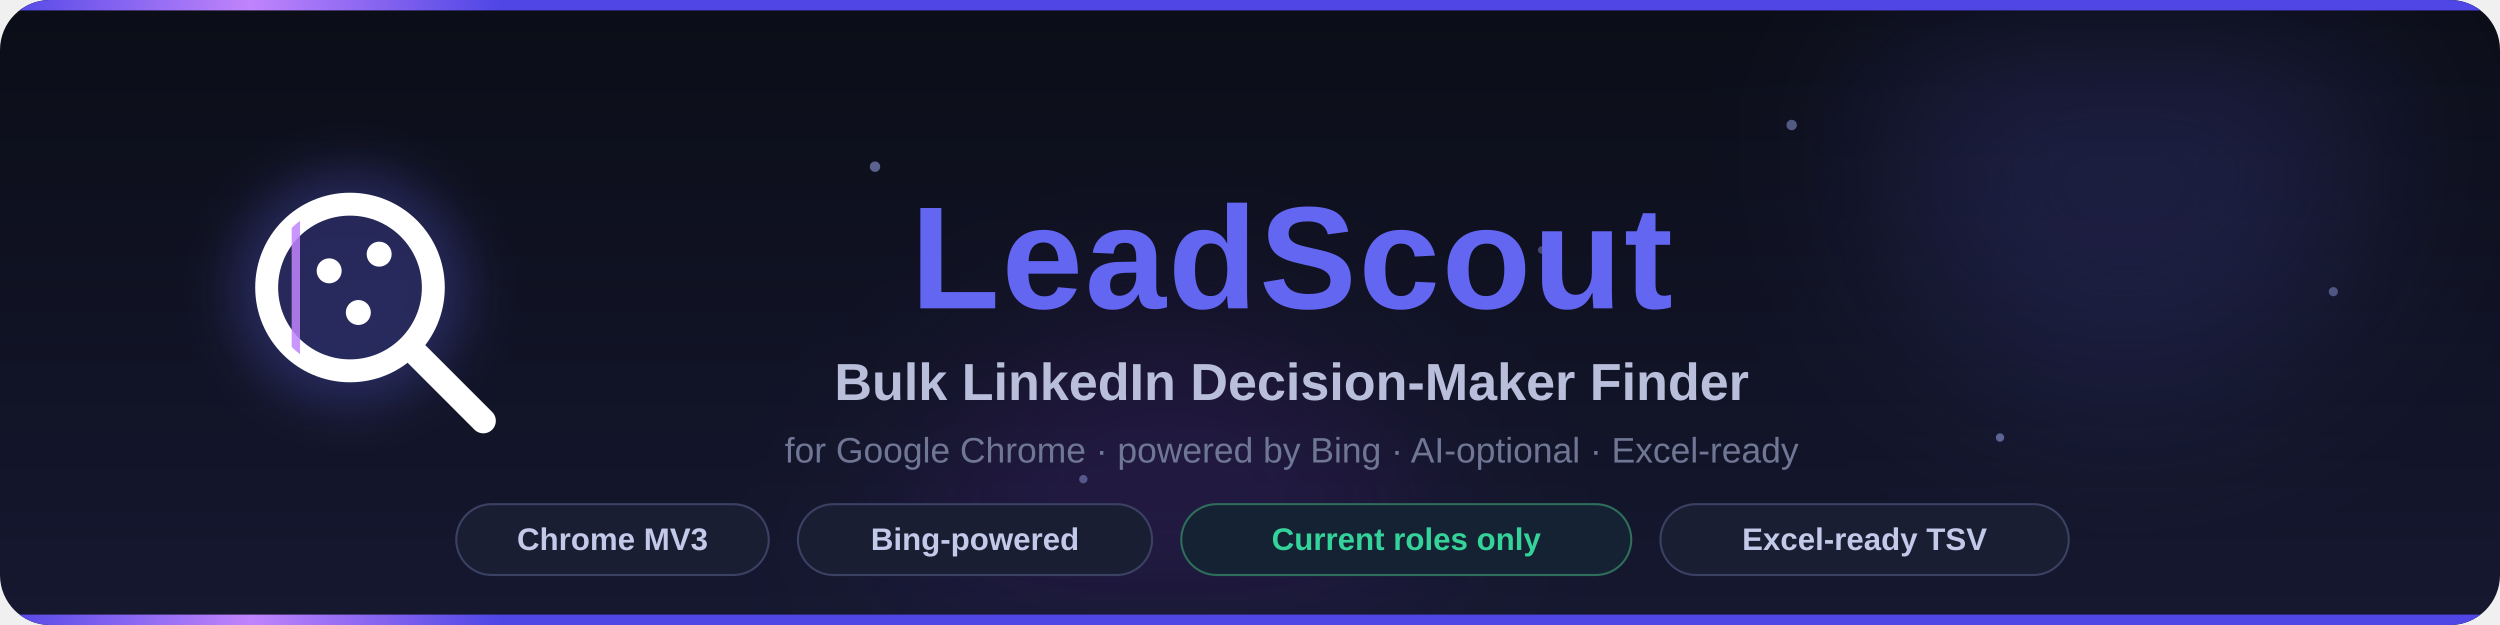
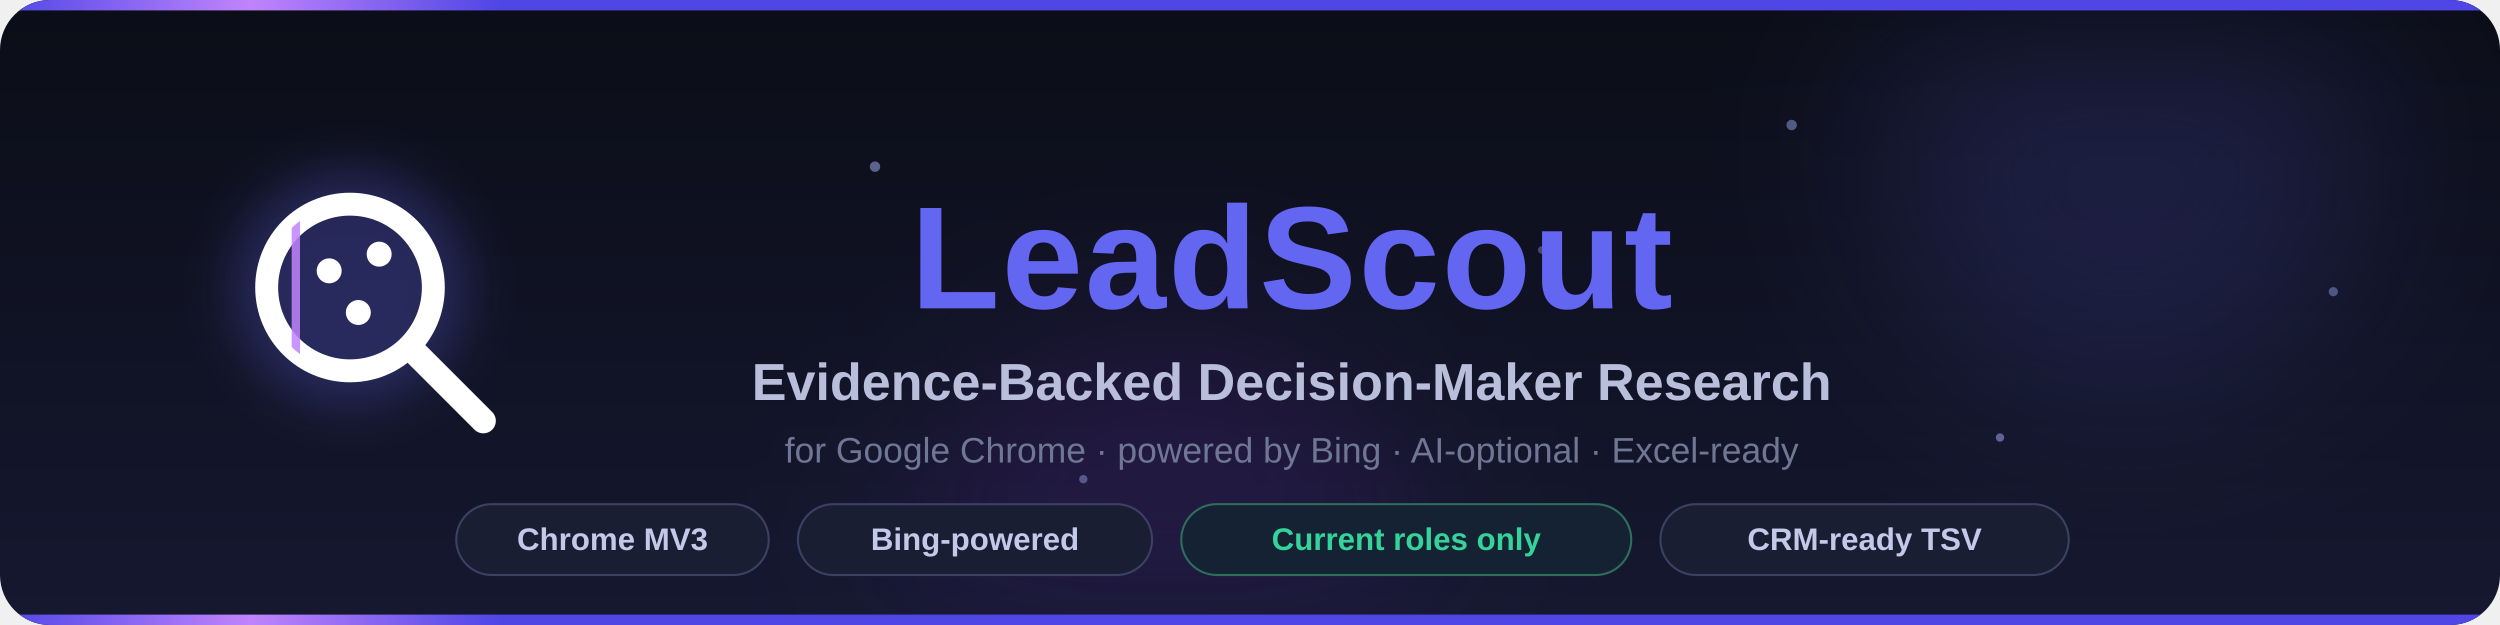
<svg xmlns="http://www.w3.org/2000/svg" viewBox="0 0 1200 300" width="1200" height="300" role="img" aria-label="LeadScout banner">
  <defs>
    <linearGradient id="bg" x1="0" y1="0" x2="0" y2="1">
      <stop offset="0" stop-color="#0B0D17" />
      <stop offset="1" stop-color="#151830" />
    </linearGradient>
    <linearGradient id="titleGrad" gradientUnits="userSpaceOnUse" x1="0" y1="0" x2="340" y2="0">
      <stop offset="0" stop-color="#6366F1" />
      <stop offset="0.35" stop-color="#A855F7" />
      <stop offset="0.5" stop-color="#E9D5FF" />
      <stop offset="0.65" stop-color="#A855F7" />
      <stop offset="1" stop-color="#6366F1" />
      <animateTransform attributeName="gradientTransform" type="translate" values="320 0; 960 0; 320 0" dur="6s" repeatCount="indefinite" />
    </linearGradient>
    <linearGradient id="hair" gradientUnits="userSpaceOnUse" x1="0" y1="0" x2="240" y2="0">
      <stop offset="0" stop-color="#4F46E5" />
      <stop offset="0.5" stop-color="#C084FC" />
      <stop offset="1" stop-color="#4F46E5" />
      <animateTransform attributeName="gradientTransform" type="translate" values="0 0; 960 0; 0 0" dur="5s" repeatCount="indefinite" />
    </linearGradient>
    <filter id="blur40" x="-80%" y="-80%" width="260%" height="260%">
      <feGaussianBlur stdDeviation="42" />
    </filter>
    <filter id="blur12" x="-60%" y="-60%" width="220%" height="220%">
      <feGaussianBlur stdDeviation="12" />
    </filter>
    <clipPath id="frame">
      <rect x="0" y="0" width="1200" height="300" rx="24" />
    </clipPath>
    <clipPath id="lensClip">
      <circle cx="168" cy="138" r="40" />
    </clipPath>
  </defs>
  <g clip-path="url(#frame)">
    <rect width="1200" height="300" fill="url(#bg)" />
    <circle cx="1020" cy="70" r="120" fill="#6366F1" opacity="0.16" filter="url(#blur40)">
      <animate attributeName="cx" values="1020;1060;1020" dur="9s" repeatCount="indefinite" />
    </circle>
    <circle cx="560" cy="290" r="130" fill="#9333EA" opacity="0.13" filter="url(#blur40)">
      <animate attributeName="cx" values="560;520;560" dur="11s" repeatCount="indefinite" />
    </circle>
    <g fill="#A5B4FC">
      <circle cx="420" cy="80" r="2.5" opacity="0.5">
        <animate attributeName="cy" values="80;66;80" dur="6s" repeatCount="indefinite" />
        <animate attributeName="opacity" values="0.5;0.15;0.5" dur="6s" repeatCount="indefinite" />
      </circle>
      <circle cx="520" cy="230" r="2" opacity="0.4">
        <animate attributeName="cy" values="230;216;230" dur="7.5s" repeatCount="indefinite" />
        <animate attributeName="opacity" values="0.4;0.1;0.4" dur="7.5s" repeatCount="indefinite" />
      </circle>
      <circle cx="860" cy="60" r="2.5" opacity="0.45">
        <animate attributeName="cy" values="60;74;60" dur="8s" repeatCount="indefinite" />
        <animate attributeName="opacity" values="0.45;0.12;0.45" dur="8s" repeatCount="indefinite" />
      </circle>
      <circle cx="960" cy="210" r="2" opacity="0.5">
        <animate attributeName="cy" values="210;196;210" dur="6.8s" repeatCount="indefinite" />
        <animate attributeName="opacity" values="0.5;0.15;0.5" dur="6.8s" repeatCount="indefinite" />
      </circle>
      <circle cx="740" cy="120" r="1.8" opacity="0.35">
        <animate attributeName="opacity" values="0.35;0.08;0.35" dur="5.2s" repeatCount="indefinite" />
      </circle>
      <circle cx="1120" cy="140" r="2.2" opacity="0.4">
        <animate attributeName="cy" values="140;128;140" dur="7s" repeatCount="indefinite" />
        <animate attributeName="opacity" values="0.4;0.1;0.4" dur="7s" repeatCount="indefinite" />
      </circle>
    </g>
    <g>
      <circle cx="168" cy="138" r="56" fill="#6366F1" opacity="0.28" filter="url(#blur12)">
        <animate attributeName="opacity" values="0.28;0.5;0.28" dur="4s" repeatCount="indefinite" />
      </circle>
      <circle cx="168" cy="138" r="40" fill="none" stroke="#FFFFFF" stroke-width="11" />
      <line x1="197" y1="167" x2="232" y2="202" stroke="#FFFFFF" stroke-width="12" stroke-linecap="round" />
      <g clip-path="url(#lensClip)">
        <rect x="140" y="96" width="4" height="90" fill="#C084FC" opacity="0.85">
          <animate attributeName="x" values="132;196;132" dur="3.2s" repeatCount="indefinite" />
        </rect>
      </g>
      <circle cx="158" cy="130" r="6" fill="#FFFFFF">
        <animate attributeName="r" values="6;8;6" dur="2.4s" repeatCount="indefinite" />
      </circle>
      <circle cx="182" cy="122" r="6" fill="#FFFFFF">
        <animate attributeName="r" values="6;8;6" dur="2.4s" begin="0.8s" repeatCount="indefinite" />
      </circle>
      <circle cx="172" cy="150" r="6" fill="#FFFFFF">
        <animate attributeName="r" values="6;8;6" dur="2.4s" begin="1.6s" repeatCount="indefinite" />
      </circle>
    </g>
    <text x="620" y="148" text-anchor="middle" font-family="'Segoe UI','Helvetica Neue',Arial,sans-serif" font-size="70" font-weight="800" fill="url(#titleGrad)" letter-spacing="1">LeadScout</text>
-     <text x="620" y="192" text-anchor="middle" font-family="'Segoe UI','Helvetica Neue',Arial,sans-serif" font-size="25" font-weight="600" fill="#B9BFDB">Bulk LinkedIn Decision-Maker Finder</text>
+     <text x="620" y="192" text-anchor="middle" font-family="'Segoe UI','Helvetica Neue',Arial,sans-serif" font-size="25" font-weight="600" fill="#B9BFDB">Evidence-Backed Decision-Maker Research</text>
    <text x="620" y="222" text-anchor="middle" font-family="'Segoe UI','Helvetica Neue',Arial,sans-serif" font-size="17" fill="#6F7794">for Google Chrome · powered by Bing · AI-optional · Excel-ready</text>
    <g font-family="'Segoe UI','Helvetica Neue',Arial,sans-serif" font-size="15" font-weight="600">
      <rect x="219" y="242" width="150" height="34" rx="17" fill="#1A1E33" stroke="#3A4162" />
      <text x="294" y="264" text-anchor="middle" fill="#C3C9E8">Chrome MV3</text>
      <rect x="383" y="242" width="170" height="34" rx="17" fill="#1A1E33" stroke="#3A4162" />
      <text x="468" y="264" text-anchor="middle" fill="#C3C9E8">Bing-powered</text>
      <rect x="567" y="242" width="216" height="34" rx="17" fill="#152233" stroke="#2E6E5B">
        <animate attributeName="stroke" values="#2E6E5B;#34D399;#2E6E5B" dur="3s" repeatCount="indefinite" />
      </rect>
      <text x="675" y="264" text-anchor="middle" fill="#34D399">Current roles only</text>
      <rect x="797" y="242" width="196" height="34" rx="17" fill="#1A1E33" stroke="#3A4162" />
-       <text x="895" y="264" text-anchor="middle" fill="#C3C9E8">Excel-ready TSV</text>
+       <text x="895" y="264" text-anchor="middle" fill="#C3C9E8">CRM-ready TSV</text>
    </g>
    <rect x="0" y="0" width="1200" height="5" fill="url(#hair)" />
    <rect x="0" y="295" width="1200" height="5" fill="url(#hair)" />
  </g>
</svg>
